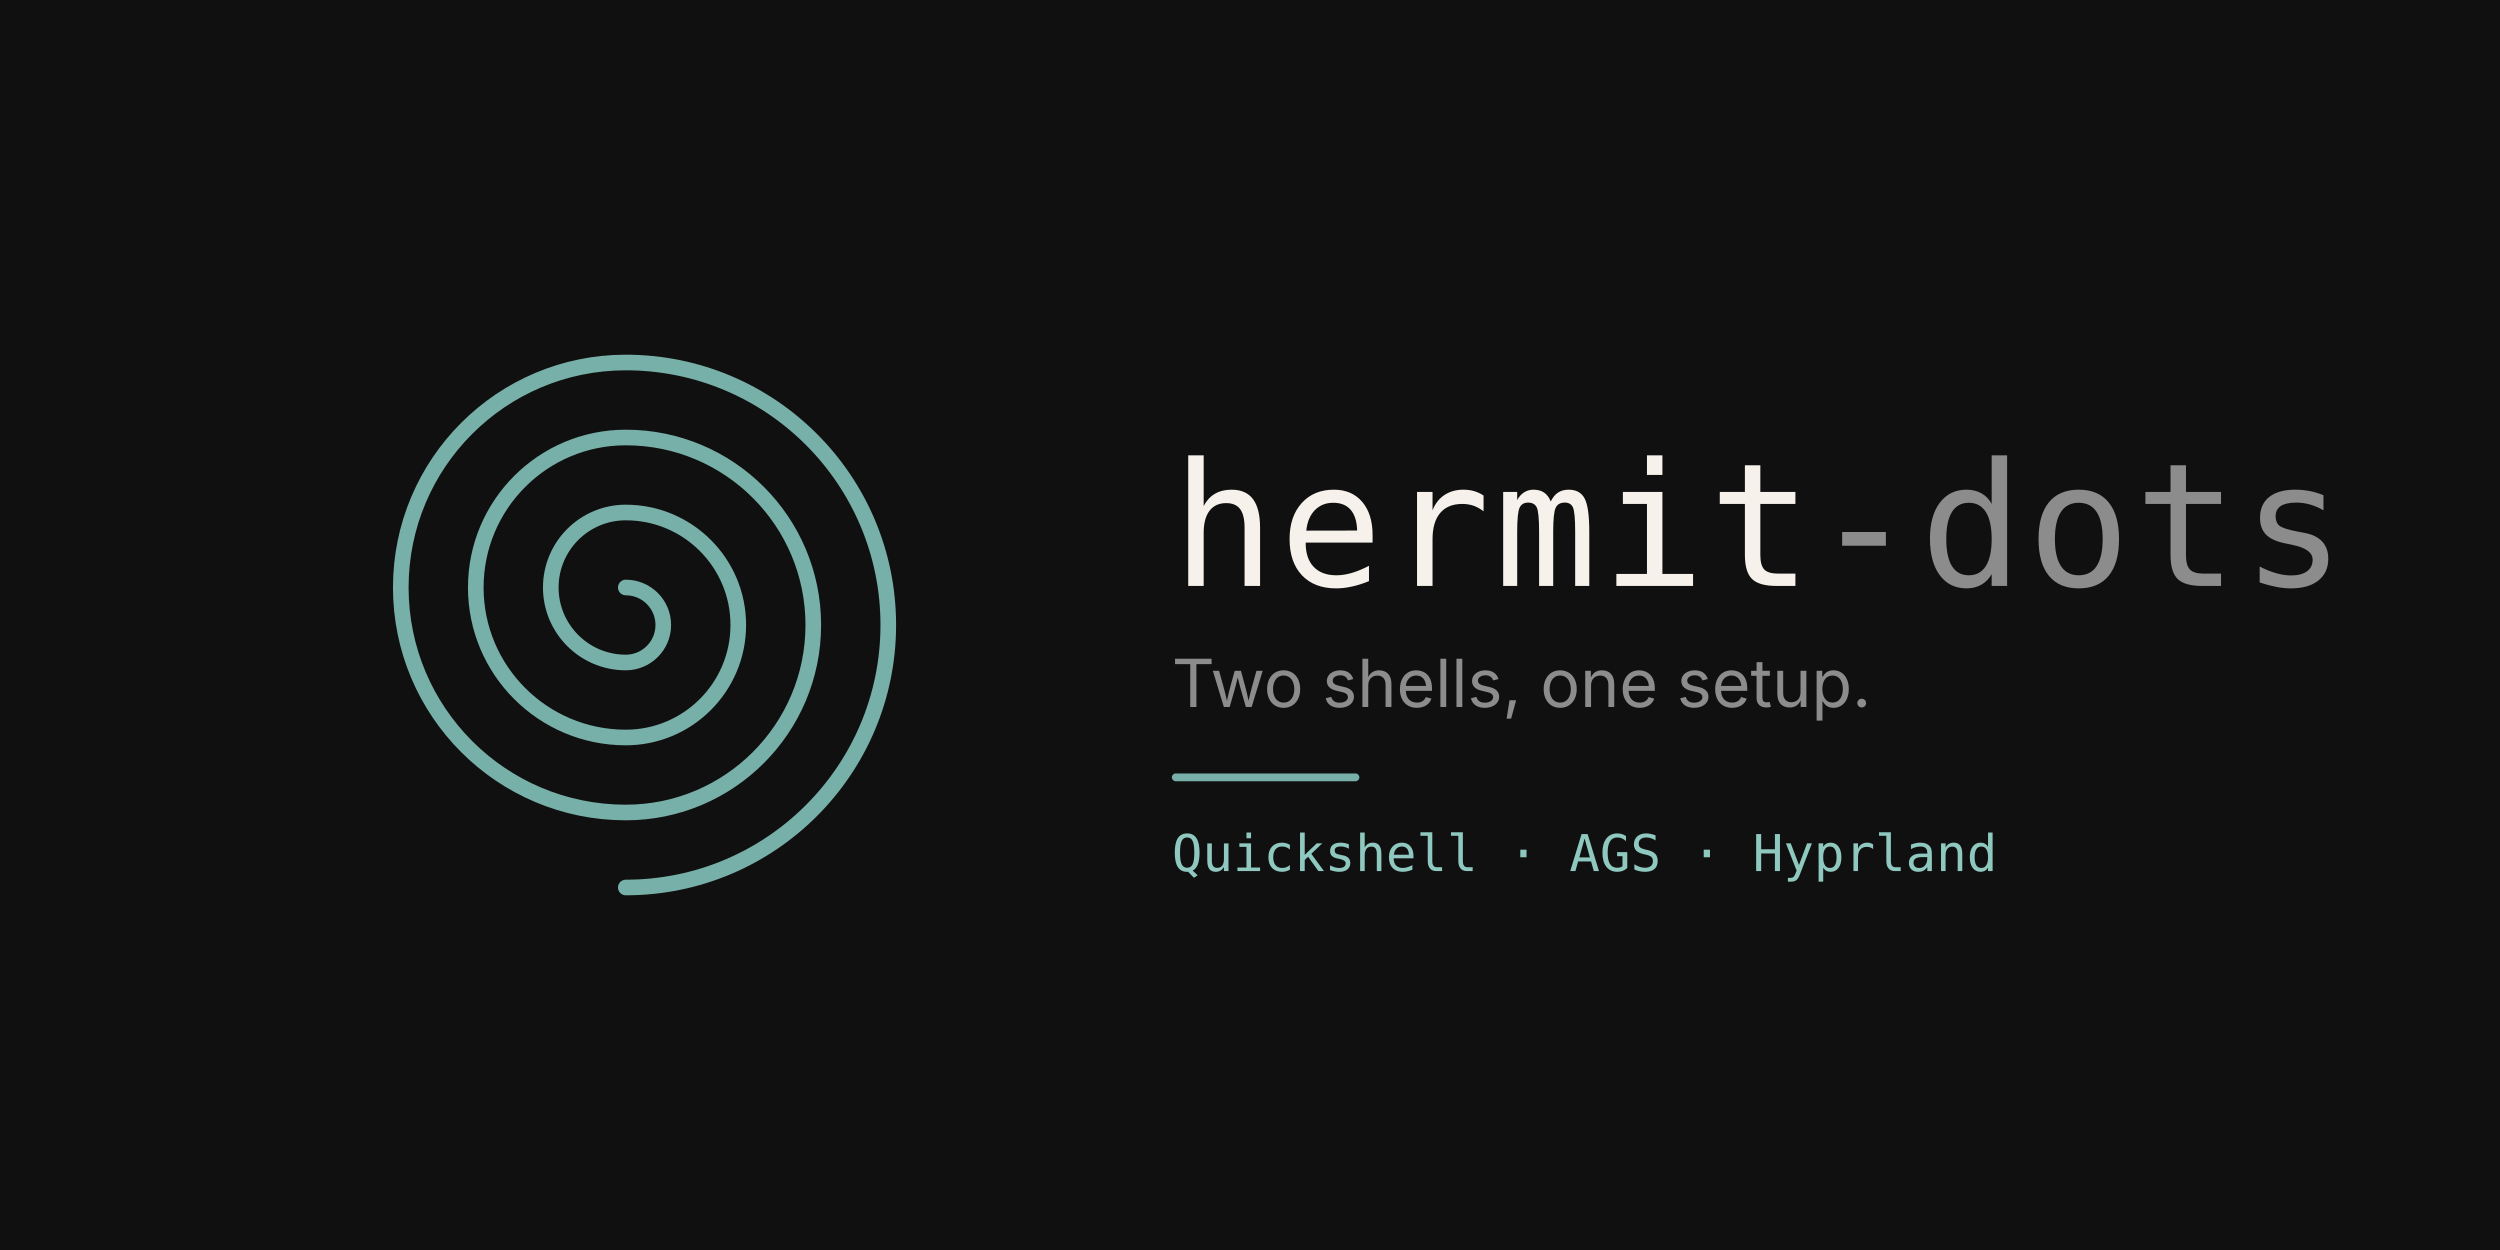
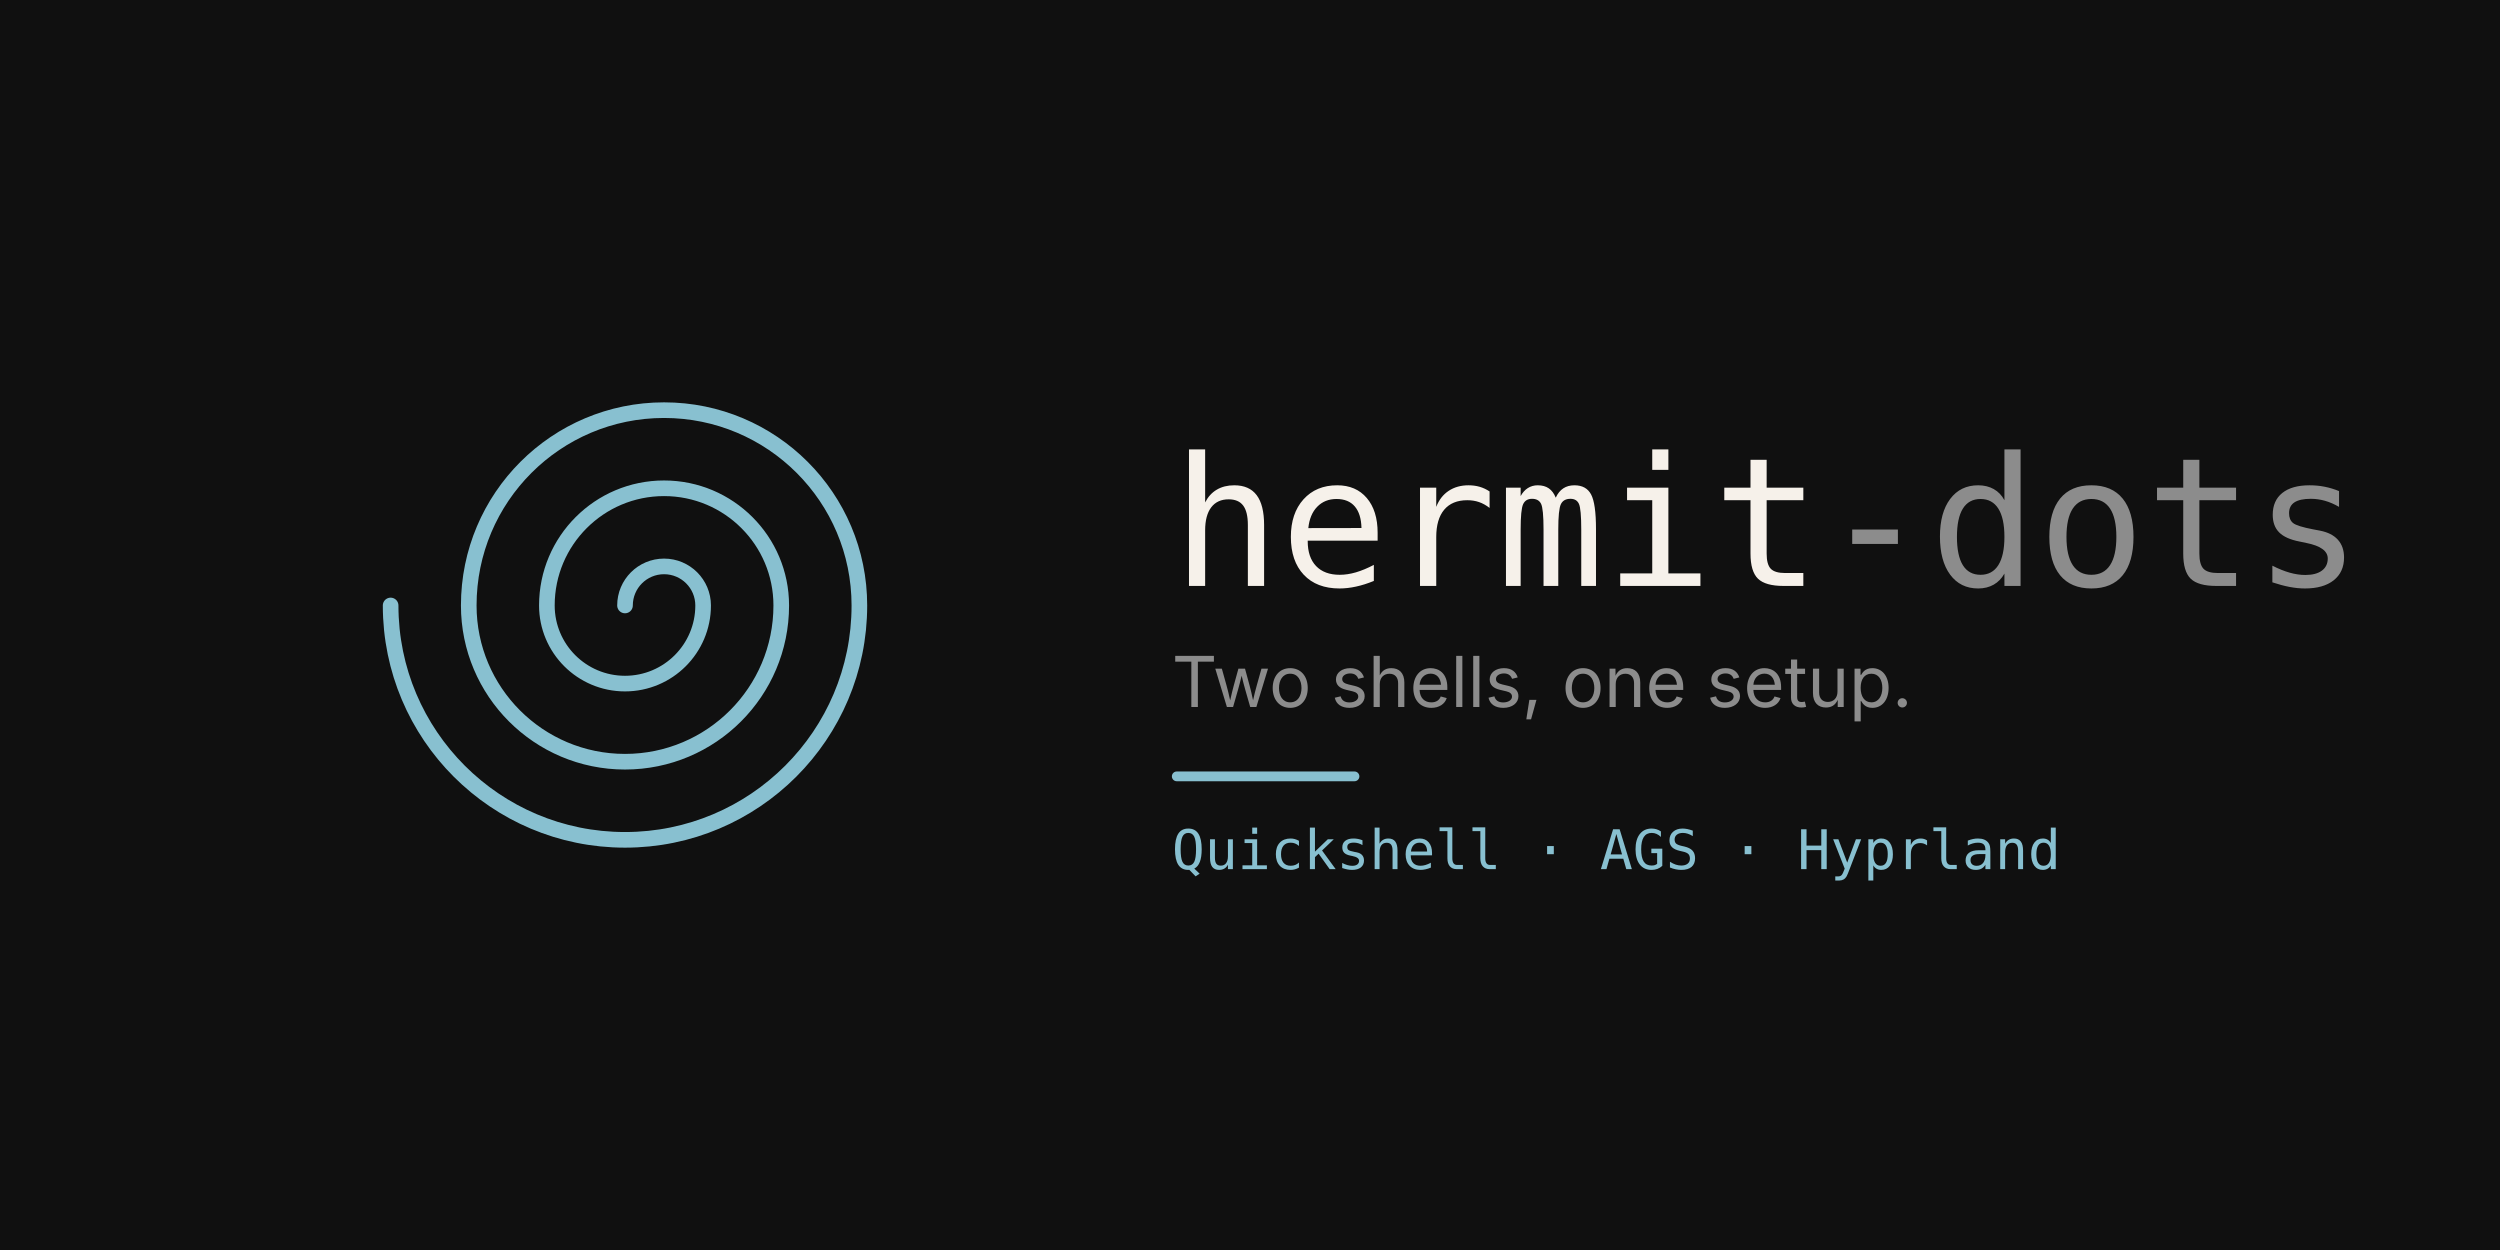
- <svg xmlns="http://www.w3.org/2000/svg" viewBox="0 0 1280 640" width="1280" height="640">
+ <svg xmlns="http://www.w3.org/2000/svg" width="1280" height="640" viewBox="0 0 1280 640">
  <rect width="1280" height="640" fill="#101010" />
-   <path d="M340 140 A12 12 0 0 1 340 164 A24 24 0 0 1 340 116 A36 36 0 0 1 340 188 A48 48 0 0 1 340 92 A60 60 0 0 1 340 212 A72 72 0 0 1 340 68 A84 84 0 0 1 340 236" transform="translate(-223.6 76.8) scale(1.6)" fill="none" stroke="#77b0a8" stroke-width="5" stroke-linecap="round" stroke-linejoin="round" />
-   <text x="600" y="300" font-family="'JetBrains Mono','DejaVu Sans Mono',monospace" font-size="88" letter-spacing="2" fill="#F6F1EA">hermit<tspan fill="#8C8C8C">-dots</tspan>
+   <path d="M 320 310 A 20 20 0 0 1 360 310            A 40 40 0 0 1 280 310            A 60 60 0 0 1 400 310            A 80 80 0 0 1 240 310            A 100 100 0 0 1 440 310            A 120 120 0 0 1 200 310" fill="none" stroke="#88C0D0" stroke-width="8" stroke-linecap="round" />
+   <text x="600" y="300" font-family="'JetBrains Mono','Fira Code',ui-monospace,Menlo,Consolas,monospace" font-size="92" fill="#F6F1EA">hermit<tspan fill="#8C8C8C">-dots</tspan>
  </text>
-   <text x="600" y="362" font-family="'Inter','DejaVu Sans',sans-serif" font-size="34" fill="#8C8C8C">Two shells, one setup.</text>
-   <rect x="600" y="396" width="96" height="4" rx="2" fill="#77b0a8" />
-   <text x="600" y="446" font-family="'JetBrains Mono','DejaVu Sans Mono',monospace" font-size="26" fill="#8FC8BF">Quickshell · AGS · Hyprland</text>
+   <text x="600" y="362" font-family="'Inter','Segoe UI',Helvetica,Arial,sans-serif" font-size="36" fill="#8C8C8C">Two shells, one setup.</text>
+   <rect x="600" y="395" width="96" height="5" rx="2.5" fill="#88C0D0" />
+   <text x="600" y="445" font-family="'JetBrains Mono','Fira Code',ui-monospace,Menlo,Consolas,monospace" font-size="28" fill="#88C0D0">Quickshell · AGS · Hyprland</text>
</svg>
